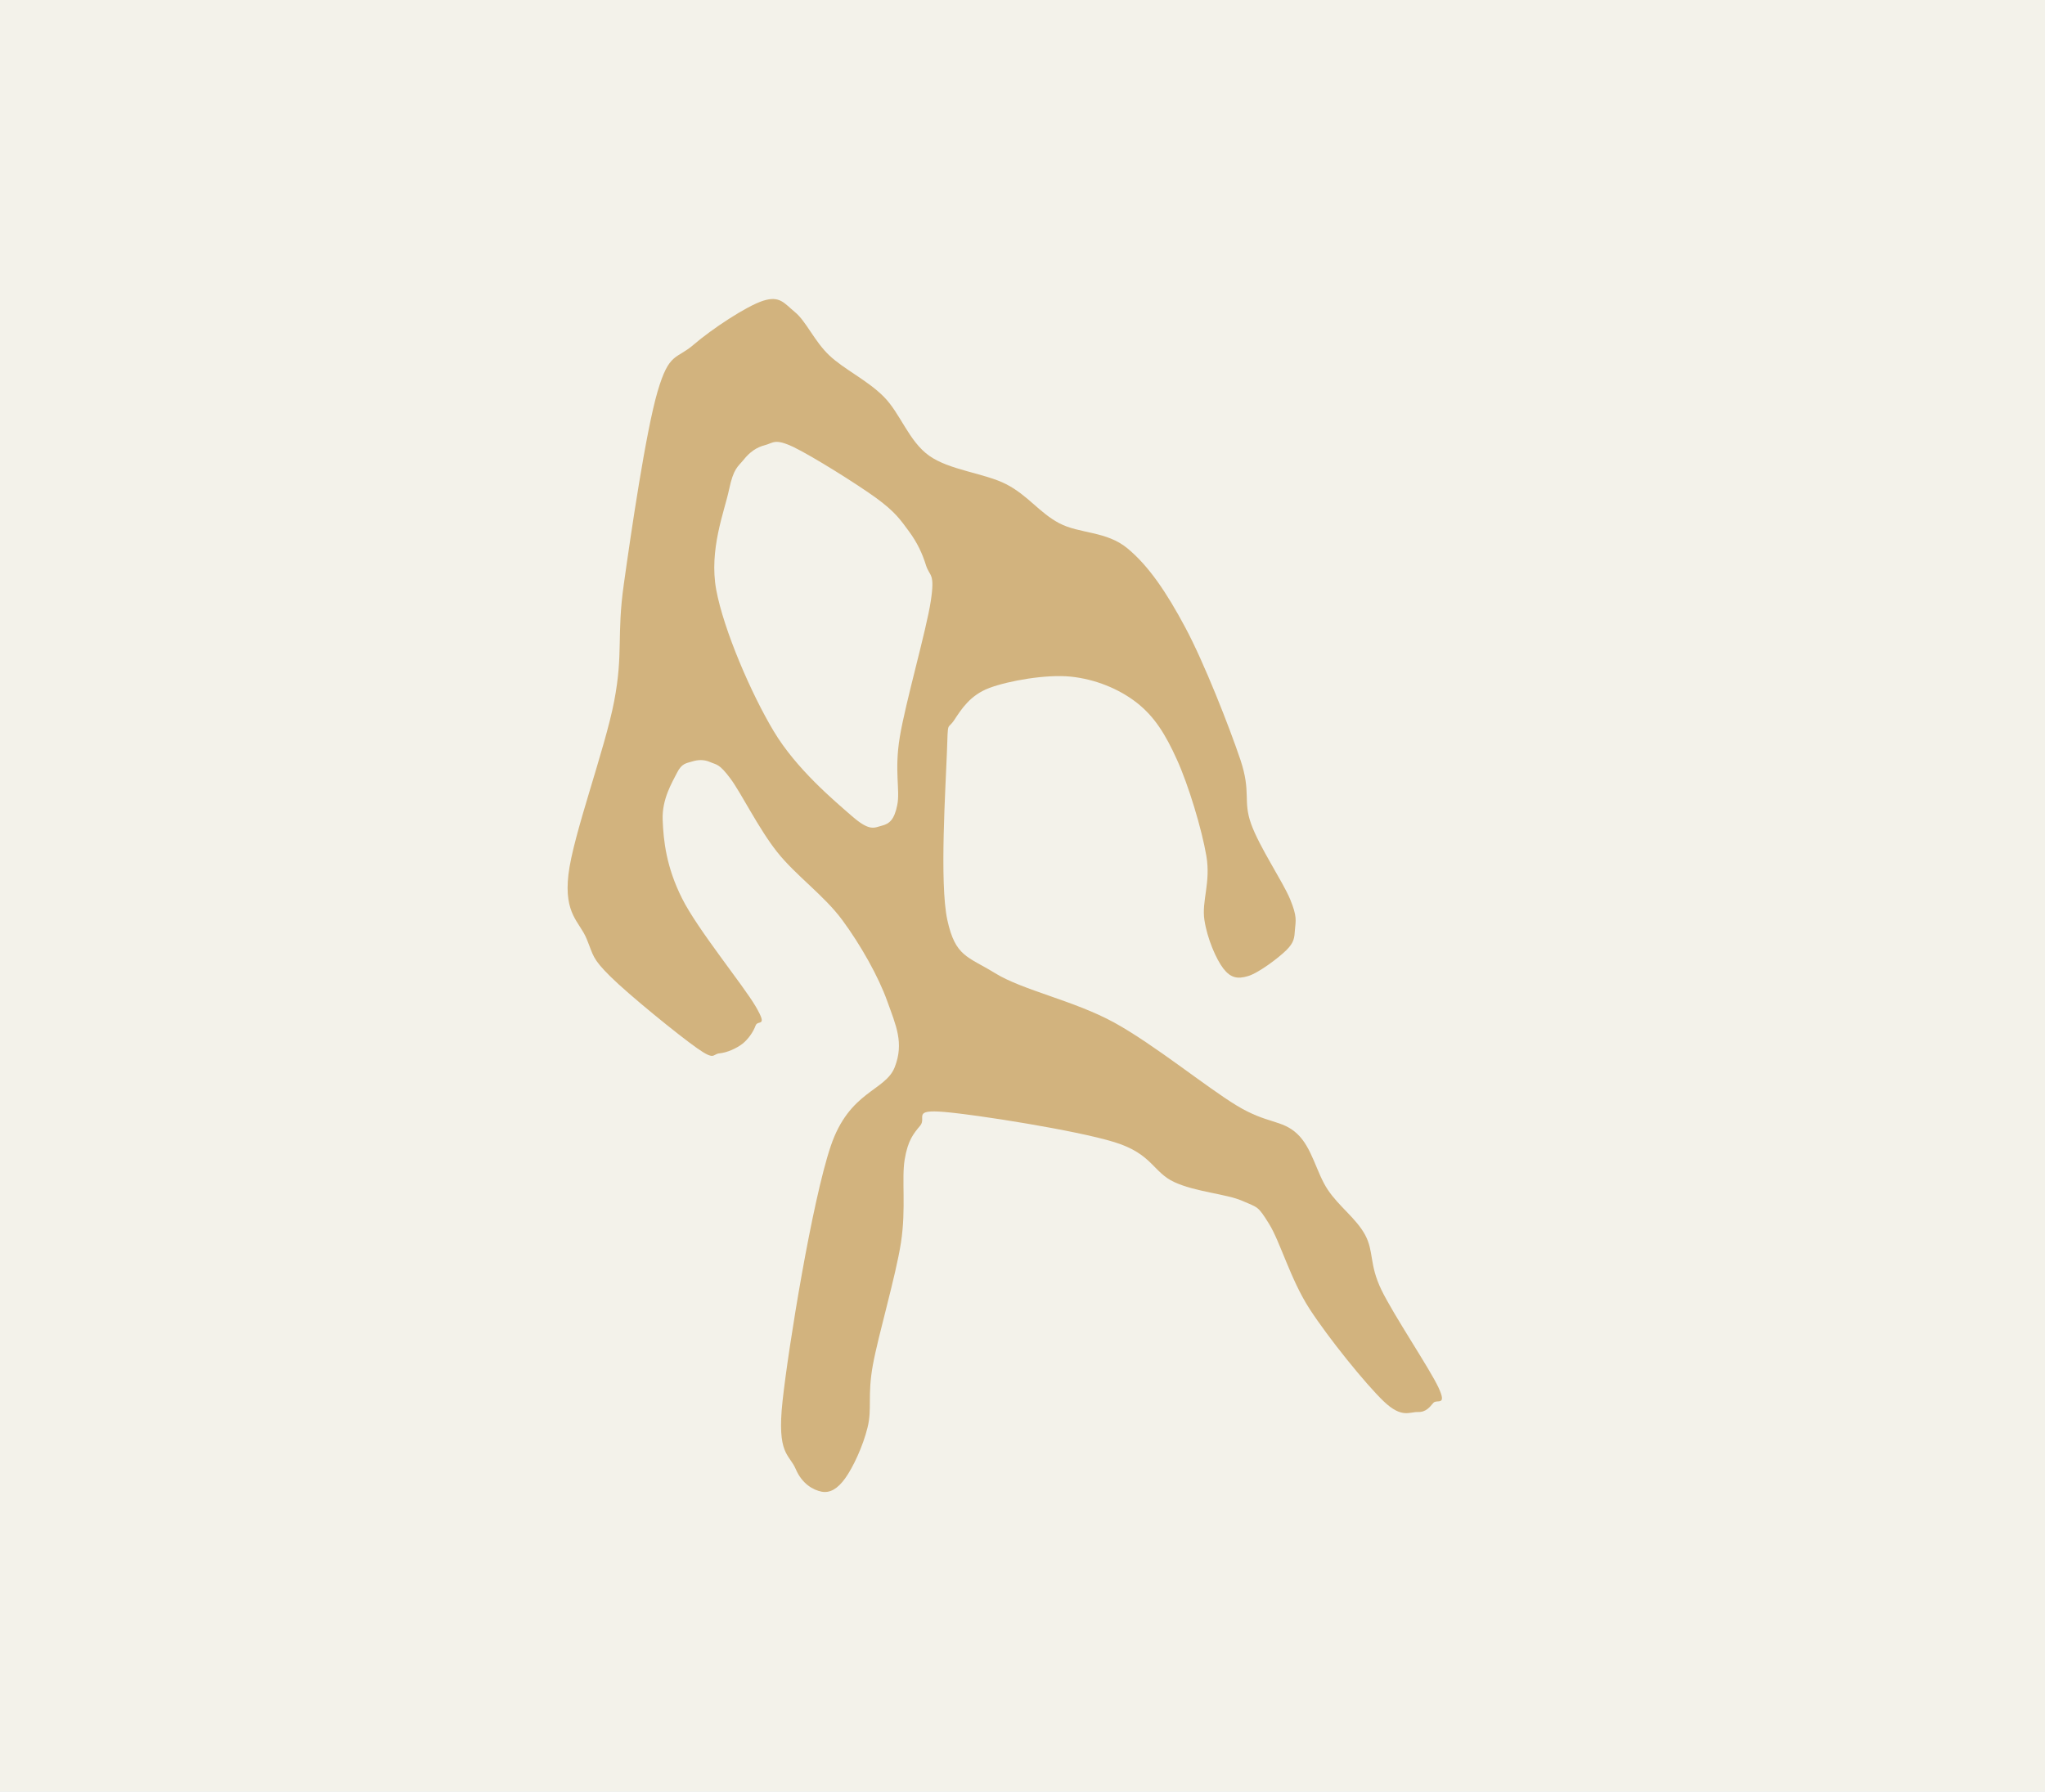
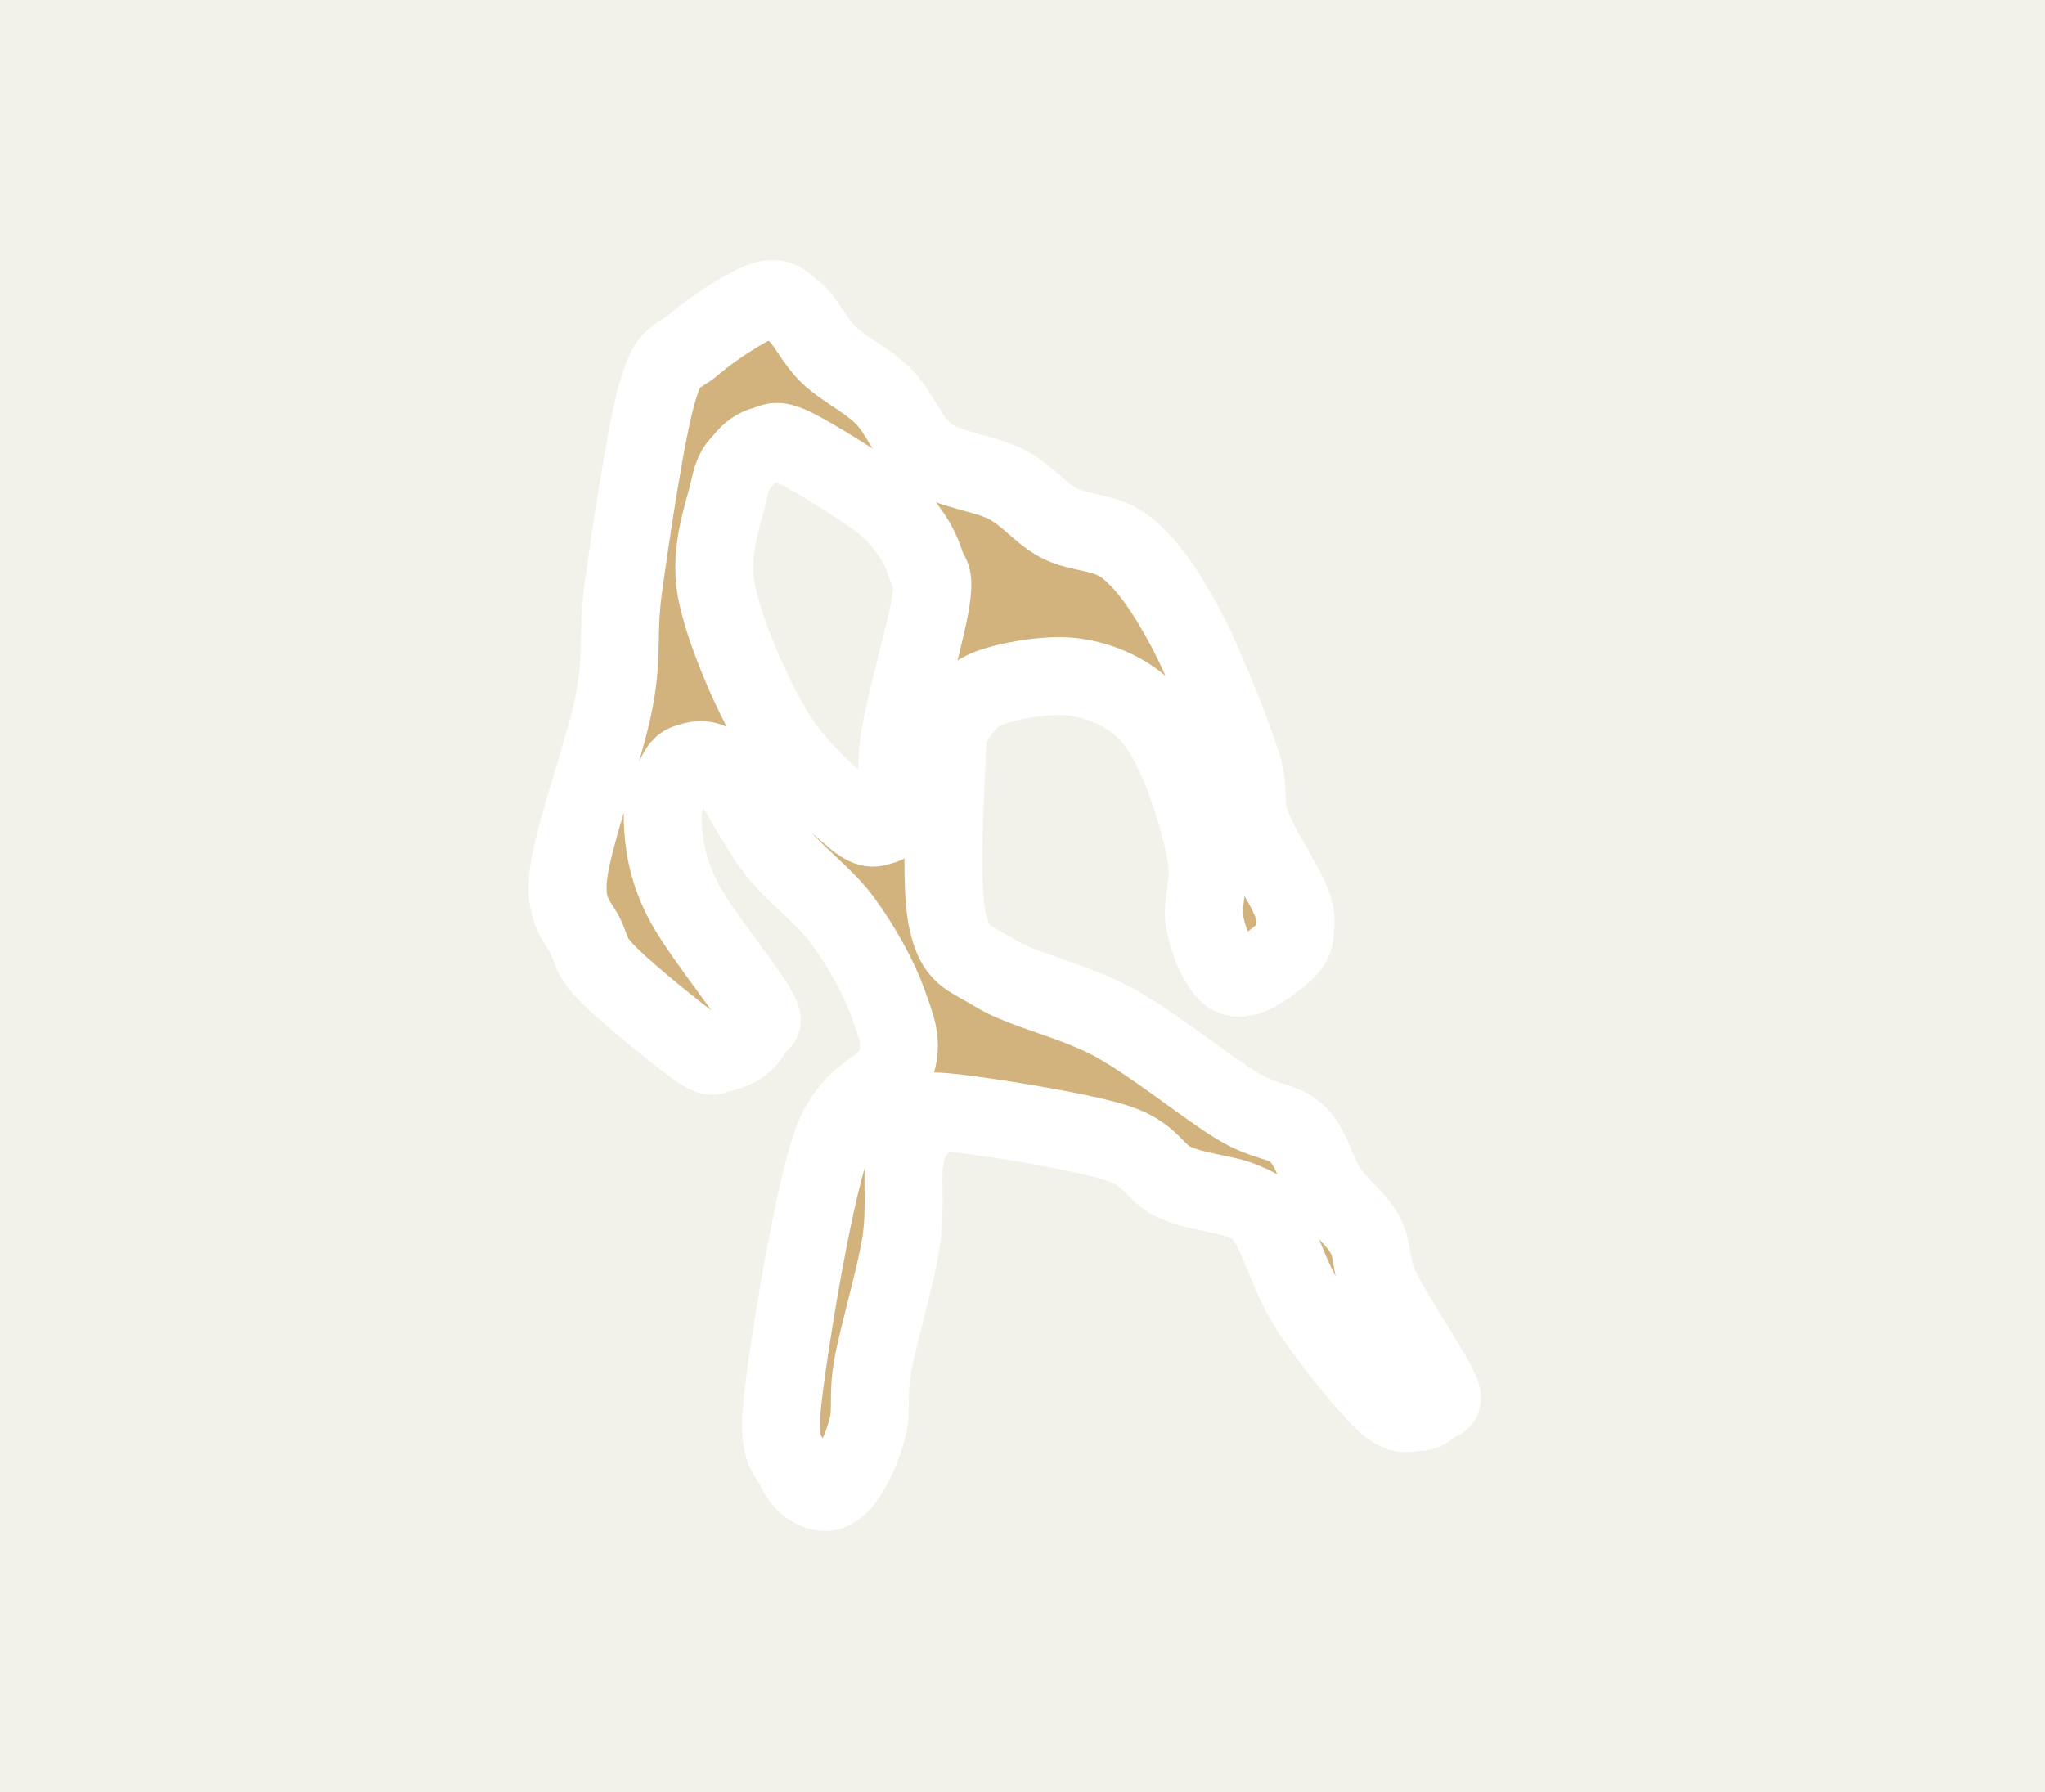
<svg xmlns="http://www.w3.org/2000/svg" viewBox="0 0 210 184" width="840" height="736" role="img">
  <rect width="210" height="184" fill="#F3F2EA" />
-   <path fill="#D2B37E" fill-rule="evenodd" d="M84.37 153.20C83.52 153.03 82.37 152.42 81.71 150.87C81.04 149.31 79.76 149.41 80.36 143.89C80.96 138.37 83.38 123.45 85.30 117.73C87.22 112.02 90.91 112.08 91.88 109.60C92.85 107.11 92.01 105.33 91.11 102.82C90.21 100.30 88.38 97.05 86.50 94.50C84.61 91.94 81.73 89.93 79.81 87.51C77.89 85.09 76.14 81.49 75.00 79.95C73.85 78.41 73.59 78.56 72.93 78.27C72.28 77.98 71.64 78.03 71.07 78.21C70.50 78.39 70.02 78.37 69.52 79.37C69.02 80.37 67.96 82.07 68.05 84.22C68.13 86.36 68.43 89.06 70.03 92.25C71.62 95.45 76.36 101.22 77.62 103.40C78.88 105.58 77.82 104.70 77.59 105.33C77.36 105.97 76.84 106.73 76.23 107.21C75.61 107.68 74.68 108.10 73.90 108.18C73.13 108.25 73.45 108.97 71.58 107.65C69.71 106.34 64.55 102.15 62.67 100.28C60.78 98.41 60.96 98.16 60.24 96.42C59.53 94.68 57.90 93.90 58.37 89.83C58.84 85.77 62.12 76.98 63.07 72.01C64.02 67.04 63.31 65.29 64.06 60.00C64.80 54.70 66.32 44.34 67.52 40.23C68.72 36.13 69.44 36.95 71.24 35.39C73.05 33.83 76.62 31.45 78.36 30.89C80.09 30.34 80.52 31.14 81.65 32.07C82.78 33.00 83.62 35.03 85.14 36.48C86.66 37.93 89.05 39.03 90.76 40.75C92.47 42.47 93.31 45.30 95.41 46.80C97.51 48.30 101.12 48.59 103.35 49.74C105.58 50.90 106.71 52.64 108.78 53.74C110.85 54.83 113.63 54.53 115.78 56.32C117.94 58.10 119.79 60.83 121.72 64.45C123.66 68.07 126.25 74.68 127.38 78.04C128.50 81.40 127.62 82.22 128.47 84.60C129.32 86.99 131.73 90.54 132.48 92.35C133.23 94.16 133.05 94.58 132.98 95.45C132.92 96.33 132.90 96.78 132.10 97.58C131.29 98.38 129.23 99.94 128.15 100.25C127.08 100.57 126.38 100.44 125.63 99.48C124.89 98.52 123.97 96.41 123.68 94.48C123.38 92.55 124.35 90.64 123.88 87.90C123.41 85.15 122.05 80.64 120.86 78.02C119.67 75.39 118.54 73.58 116.72 72.16C114.90 70.74 112.46 69.75 109.94 69.49C107.42 69.24 103.60 69.91 101.61 70.65C99.62 71.39 98.72 72.85 97.99 73.95C97.26 75.05 97.36 73.82 97.24 77.24C97.12 80.66 96.46 90.70 97.28 94.48C98.11 98.27 99.34 98.20 102.19 99.95C105.04 101.71 110.26 102.75 114.40 105.01C118.53 107.28 123.86 111.64 126.99 113.54C130.12 115.44 131.63 114.98 133.19 116.43C134.75 117.87 135.18 120.45 136.35 122.19C137.51 123.93 139.27 125.13 140.19 126.84C141.10 128.55 140.59 129.84 141.85 132.46C143.11 135.07 146.84 140.60 147.73 142.53C148.62 144.47 147.55 143.67 147.19 144.08C146.83 144.50 146.44 145.05 145.59 145.02C144.74 144.99 143.96 145.70 142.10 143.93C140.25 142.16 136.43 137.44 134.46 134.40C132.50 131.35 131.46 127.52 130.31 125.68C129.16 123.83 129.19 124.04 127.57 123.33C125.95 122.62 122.79 122.42 120.60 121.41C118.40 120.41 118.34 118.49 114.40 117.29C110.46 116.08 100.28 114.48 96.96 114.20C93.64 113.92 95.17 114.79 94.50 115.60C93.82 116.42 93.23 117.09 92.90 119.09C92.57 121.09 93.06 124.10 92.52 127.62C91.97 131.14 90.21 137.04 89.63 140.21C89.06 143.37 89.57 144.67 89.09 146.60C88.62 148.54 87.58 150.74 86.79 151.83C86.00 152.93 85.21 153.36 84.37 153.20ZM90.56 84.80C91.34 84.60 91.84 84.18 92.14 82.67C92.45 81.15 91.82 79.18 92.40 75.69C92.97 72.20 95.14 64.68 95.58 61.74C96.03 58.80 95.47 59.25 95.09 58.06C94.72 56.86 94.19 55.72 93.34 54.57C92.49 53.42 91.96 52.60 89.98 51.15C88.00 49.71 83.36 46.81 81.46 45.90C79.55 45.00 79.40 45.50 78.55 45.72C77.70 45.93 76.98 46.44 76.37 47.21C75.75 47.97 75.33 48.08 74.86 50.31C74.39 52.54 72.79 56.44 73.55 60.58C74.32 64.71 77.13 71.23 79.46 75.11C81.78 78.98 85.64 82.21 87.50 83.83C89.35 85.44 89.79 84.99 90.56 84.80Z" />
+   <path fill="#D2B37E" stroke="#FFFFFF" stroke-width="8" stroke-linejoin="round" stroke-linecap="round" fill-rule="evenodd" d="M84.37 153.20C83.52 153.03 82.37 152.42 81.71 150.87C81.04 149.31 79.76 149.41 80.36 143.89C80.96 138.37 83.38 123.45 85.30 117.73C87.22 112.02 90.91 112.08 91.88 109.60C92.85 107.11 92.01 105.33 91.11 102.82C90.21 100.30 88.38 97.05 86.50 94.50C84.61 91.94 81.73 89.93 79.81 87.51C77.89 85.09 76.14 81.49 75.00 79.95C73.85 78.41 73.59 78.56 72.93 78.27C72.28 77.98 71.64 78.03 71.07 78.21C70.50 78.39 70.02 78.37 69.52 79.37C69.02 80.37 67.96 82.07 68.05 84.22C68.13 86.36 68.43 89.06 70.03 92.25C71.62 95.45 76.36 101.22 77.62 103.40C78.88 105.58 77.82 104.70 77.59 105.33C77.36 105.97 76.84 106.73 76.23 107.21C75.61 107.68 74.68 108.10 73.90 108.18C73.13 108.25 73.45 108.97 71.58 107.65C69.71 106.34 64.55 102.15 62.67 100.28C60.78 98.41 60.96 98.16 60.24 96.42C59.53 94.68 57.90 93.90 58.37 89.83C58.84 85.77 62.12 76.98 63.07 72.01C64.02 67.04 63.31 65.29 64.06 60.00C64.80 54.70 66.32 44.34 67.52 40.23C68.72 36.13 69.44 36.95 71.24 35.39C73.05 33.83 76.62 31.45 78.36 30.89C80.09 30.34 80.52 31.14 81.65 32.07C82.78 33.00 83.62 35.03 85.14 36.48C86.66 37.93 89.05 39.03 90.76 40.75C92.47 42.47 93.31 45.30 95.41 46.80C97.51 48.30 101.12 48.59 103.35 49.74C105.58 50.90 106.71 52.64 108.78 53.74C110.85 54.83 113.63 54.53 115.78 56.32C117.94 58.10 119.79 60.83 121.72 64.45C123.66 68.07 126.25 74.68 127.38 78.04C128.50 81.40 127.62 82.22 128.47 84.60C129.32 86.99 131.73 90.54 132.48 92.35C133.23 94.16 133.05 94.58 132.98 95.45C132.92 96.33 132.90 96.78 132.10 97.58C131.29 98.38 129.23 99.94 128.15 100.25C127.08 100.57 126.38 100.44 125.63 99.48C124.89 98.52 123.97 96.41 123.68 94.48C123.38 92.55 124.35 90.64 123.88 87.90C123.41 85.15 122.05 80.64 120.86 78.02C119.67 75.39 118.54 73.58 116.72 72.16C114.90 70.74 112.46 69.75 109.94 69.49C107.42 69.24 103.60 69.91 101.61 70.65C99.62 71.39 98.72 72.85 97.99 73.95C97.26 75.05 97.36 73.82 97.24 77.24C97.12 80.66 96.46 90.70 97.28 94.48C98.11 98.27 99.34 98.20 102.19 99.95C105.04 101.71 110.26 102.75 114.40 105.01C118.53 107.28 123.86 111.64 126.99 113.54C130.12 115.44 131.63 114.98 133.19 116.43C134.75 117.87 135.18 120.45 136.35 122.19C137.51 123.93 139.27 125.13 140.19 126.84C141.10 128.55 140.59 129.84 141.85 132.46C143.11 135.07 146.84 140.60 147.73 142.53C148.62 144.47 147.55 143.67 147.19 144.08C146.83 144.50 146.44 145.05 145.59 145.02C144.74 144.99 143.96 145.70 142.10 143.93C140.25 142.16 136.43 137.44 134.46 134.40C132.50 131.35 131.46 127.52 130.31 125.68C129.16 123.83 129.19 124.04 127.57 123.33C125.95 122.62 122.79 122.42 120.60 121.41C118.40 120.41 118.34 118.49 114.40 117.29C110.46 116.08 100.28 114.48 96.96 114.20C93.64 113.92 95.17 114.79 94.50 115.60C93.82 116.42 93.23 117.09 92.90 119.09C92.57 121.09 93.06 124.10 92.52 127.62C91.97 131.14 90.21 137.04 89.63 140.21C89.06 143.37 89.57 144.67 89.09 146.60C88.62 148.54 87.58 150.74 86.79 151.83C86.00 152.93 85.21 153.36 84.37 153.20ZM90.56 84.80C91.34 84.60 91.84 84.18 92.14 82.67C92.45 81.15 91.82 79.18 92.40 75.69C92.97 72.20 95.14 64.68 95.58 61.74C96.03 58.80 95.47 59.25 95.09 58.06C94.72 56.86 94.19 55.72 93.34 54.57C92.49 53.42 91.96 52.60 89.98 51.15C88.00 49.71 83.36 46.81 81.46 45.90C79.55 45.00 79.40 45.50 78.55 45.72C77.70 45.93 76.98 46.44 76.37 47.21C75.75 47.97 75.33 48.08 74.86 50.31C74.39 52.54 72.79 56.44 73.55 60.58C74.32 64.71 77.13 71.23 79.46 75.11C81.78 78.98 85.64 82.21 87.50 83.83C89.35 85.44 89.79 84.99 90.56 84.80Z" />
</svg>
